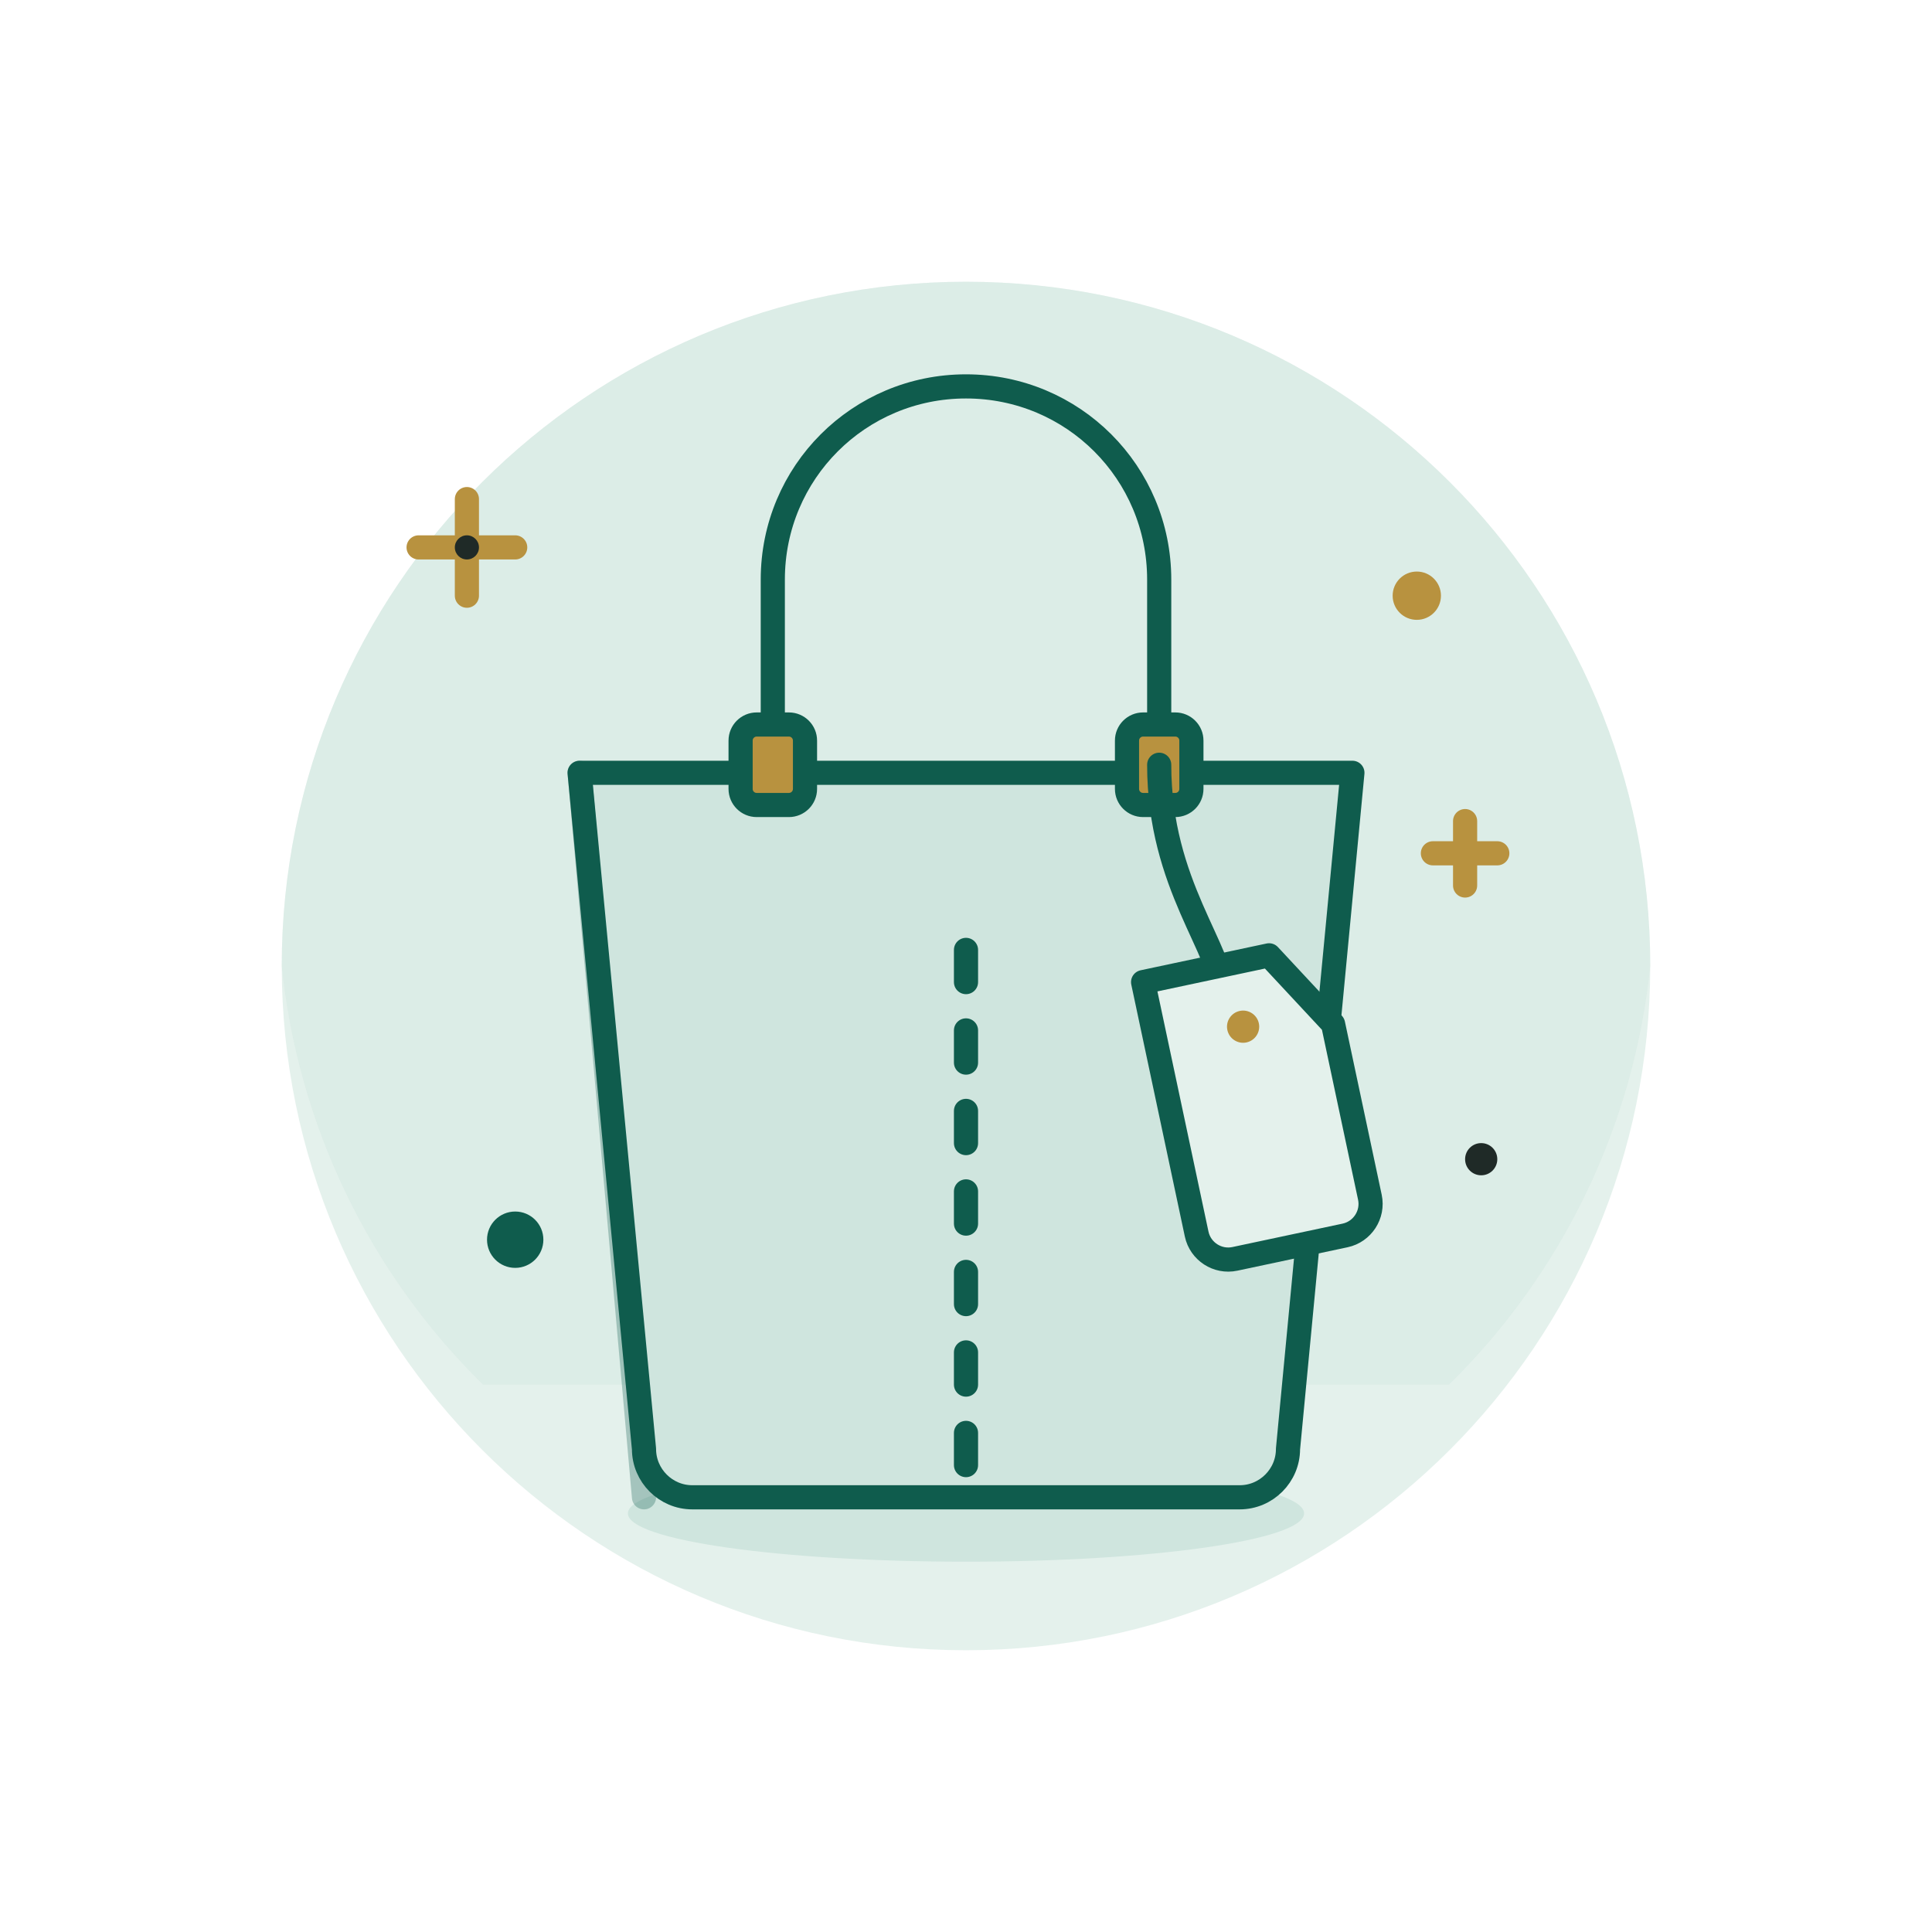
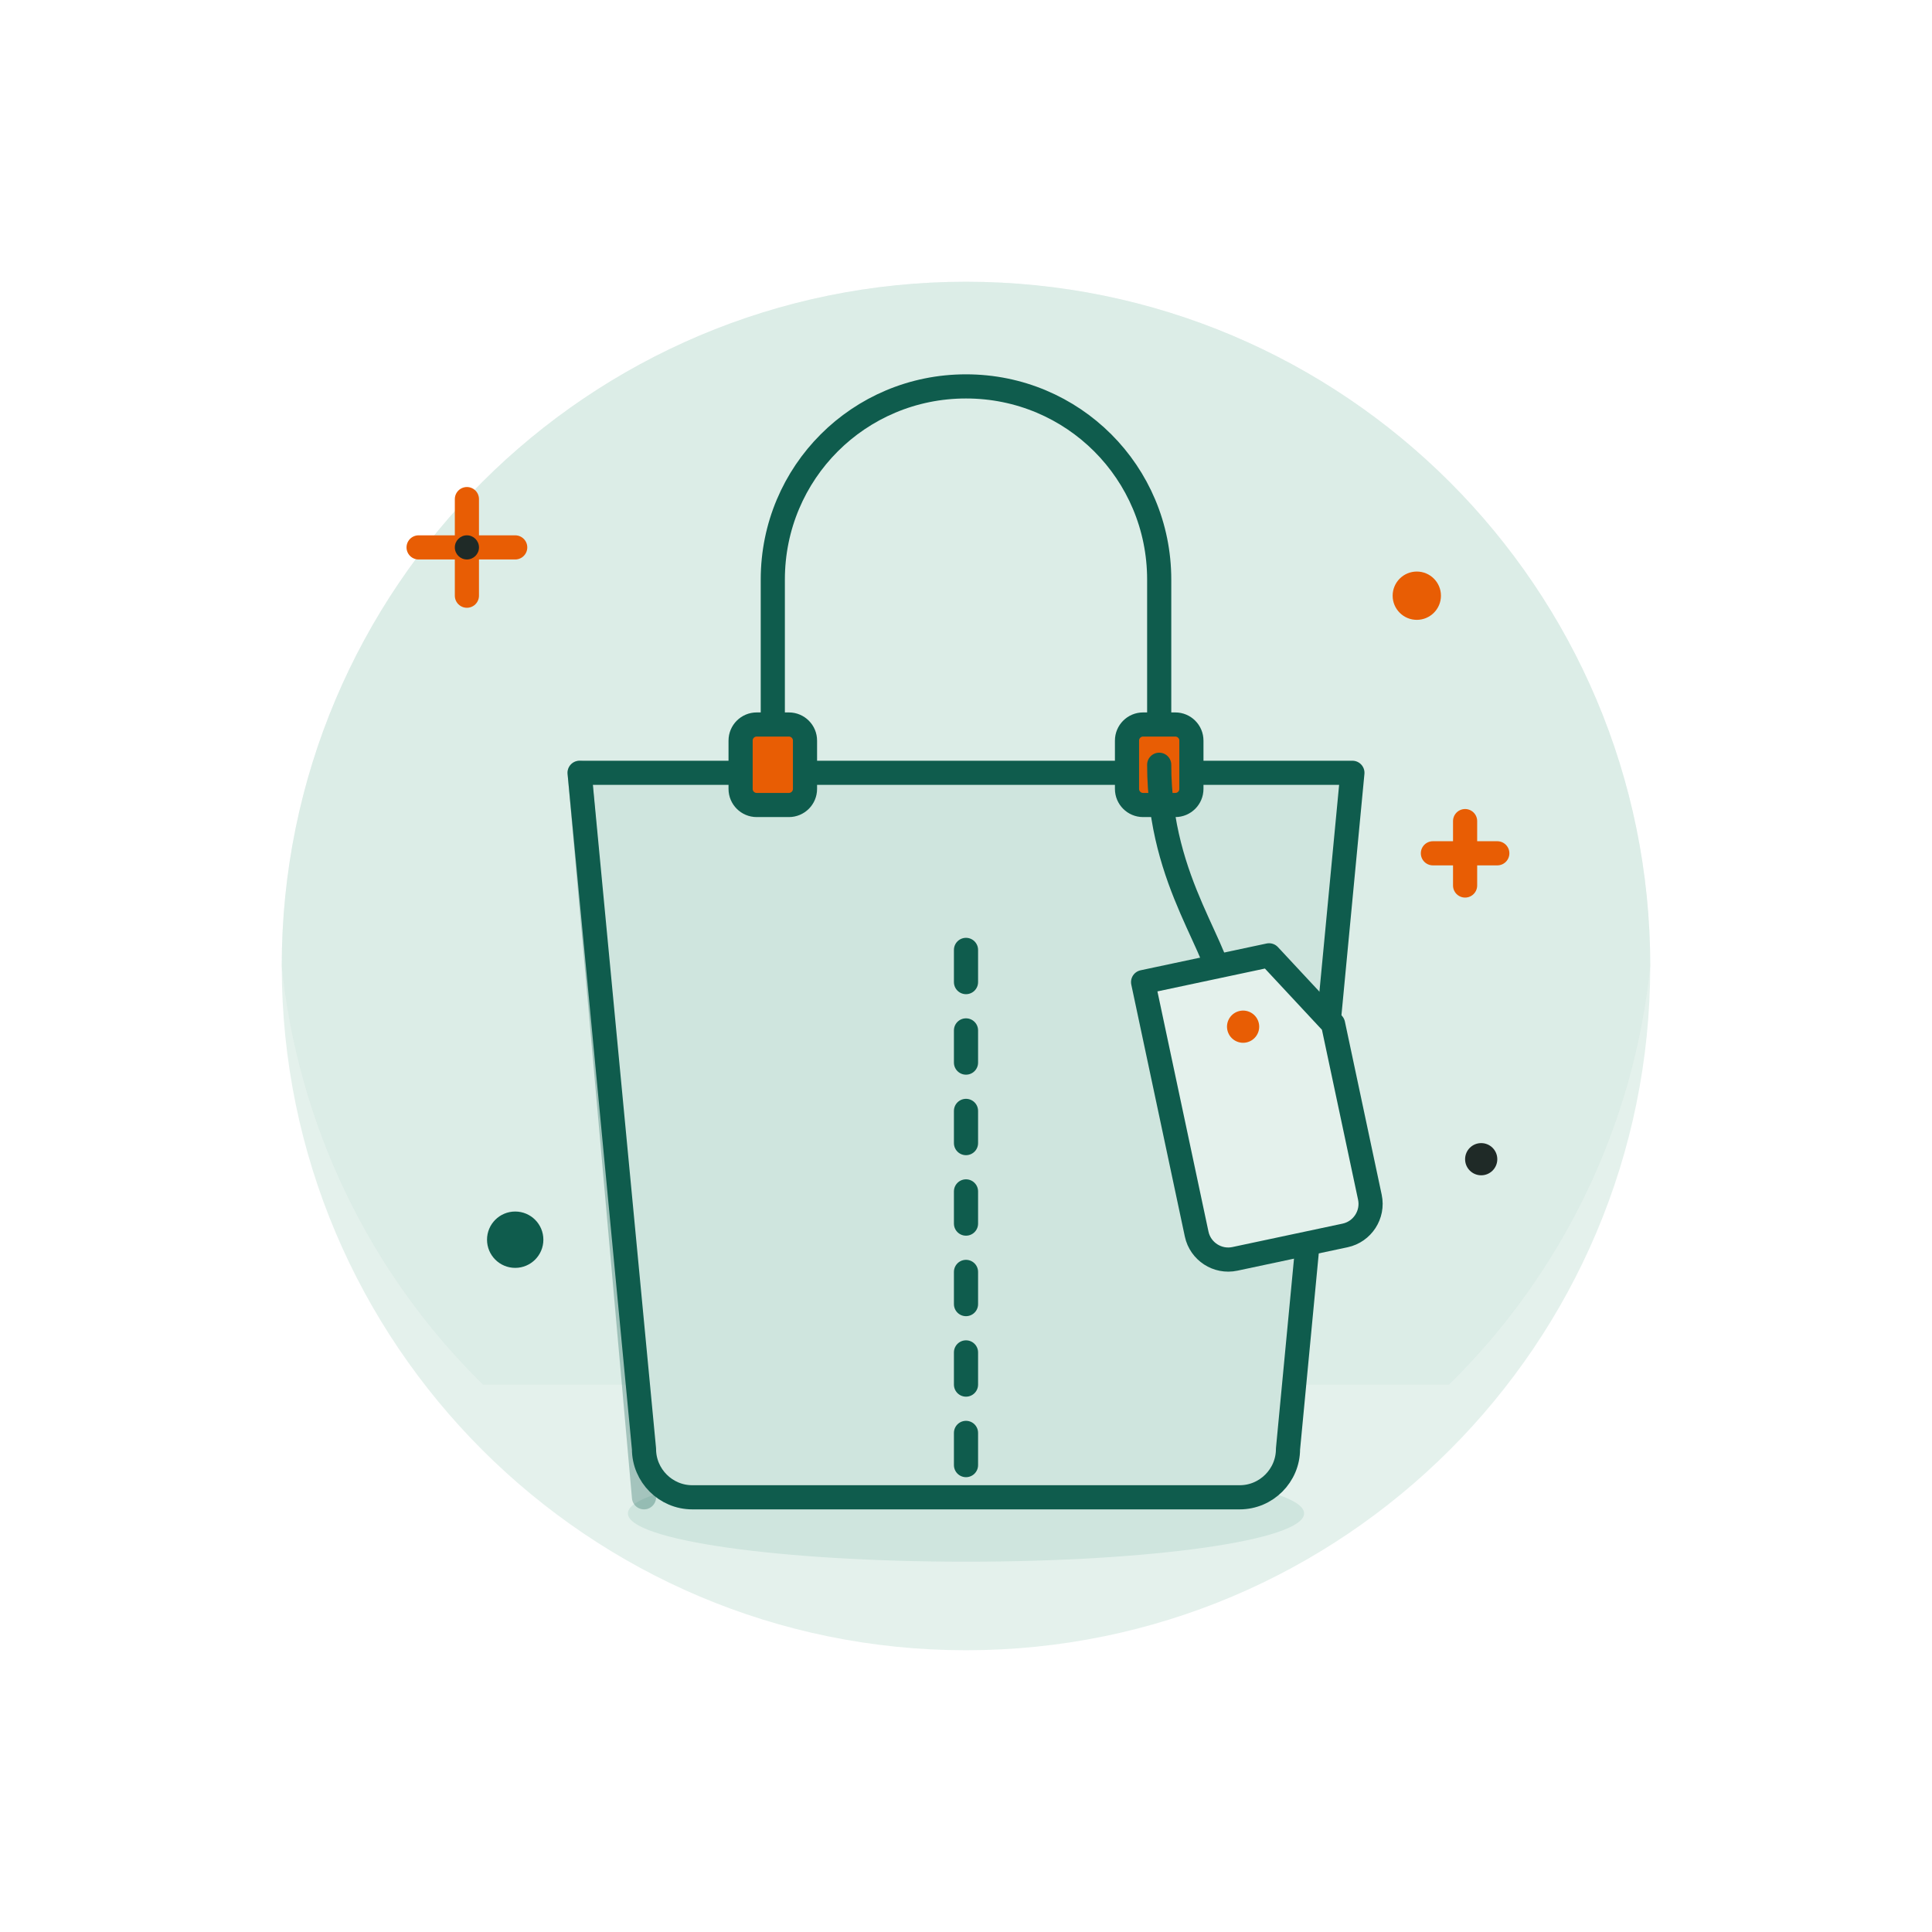
<svg xmlns="http://www.w3.org/2000/svg" viewBox="0 0 240 240" width="100%" height="100%">
  <circle cx="120" cy="120" r="85" fill="#E4F1EC" />
  <path d="M120,35 A85,85 0 0,1 205,120 A85,85 0 0,1 180,172 L60,172 A85,85 0 0,1 35,120 A85,85 0 0,1 120,35 Z" fill="#CFE5DE" opacity="0.4" />
  <ellipse cx="120" cy="188" rx="42" ry="6" fill="#CFE5DE" />
  <path d="M72,96 L168,96 L160,180 C160,183.3 157.3,186 154,186 L86,186 C82.7,186 80,183.3 80,180 Z" fill="#CFE5DE" stroke="#0F5C4D" stroke-width="3" stroke-linecap="round" stroke-linejoin="round" />
  <path d="M72,96 L80,186" stroke="#0F5C4D" stroke-width="3" stroke-linecap="round" stroke-linejoin="round" opacity="0.3" />
  <path d="M120,118 L120,186" stroke="#0F5C4D" stroke-width="3" stroke-linecap="round" stroke-dasharray="4 6" />
  <path d="M96,96 L96,72 C96,58.7 106.7,48 120,48 C133.3,48 144,58.7 144,72 L144,96" fill="none" stroke="#0F5C4D" stroke-width="3" stroke-linecap="round" stroke-linejoin="round" />
-   <rect x="92" y="90" width="8" height="10" rx="2" fill="#B8923F" stroke="#0F5C4D" stroke-width="3" stroke-linecap="round" stroke-linejoin="round" />
-   <rect x="140" y="90" width="8" height="10" rx="2" fill="#B8923F" stroke="#0F5C4D" stroke-width="3" stroke-linecap="round" stroke-linejoin="round" />
+   <rect x="92" y="90" width="8" height="10" rx="2" fill="#E85D04" stroke="#0F5C4D" stroke-width="3" stroke-linecap="round" stroke-linejoin="round" />
+   <rect x="140" y="90" width="8" height="10" rx="2" fill="#E85D04" stroke="#0F5C4D" stroke-width="3" stroke-linecap="round" stroke-linejoin="round" />
  <path d="M144,95 C144,110 152,118 152,124" fill="none" stroke="#0F5C4D" stroke-width="3" stroke-linecap="round" />
  <g transform="translate(142, 122) rotate(-12)">
    <path d="M0,0 L16,0 L22,10 L22,32 C22,34.2 20.2,36 18,36 L4,36 C1.8,36 0,34.2 0,32 Z" fill="#E4F1EC" stroke="#0F5C4D" stroke-width="3" stroke-linecap="round" stroke-linejoin="round" />
-     <circle cx="11" cy="8" r="2" fill="#B8923F" />
+     <circle cx="11" cy="8" r="2" fill="#E85D04" />
  </g>
-   <path d="M58,62 L58,74 M52,68 L64,68" stroke="#B8923F" stroke-width="3" stroke-linecap="round" />
+   <path d="M58,62 L58,74 M52,68 L64,68" stroke="#E85D04" stroke-width="3" stroke-linecap="round" />
  <circle cx="58" cy="68" r="1.5" fill="#1F2A27" />
-   <path d="M182,102 L182,110 M178,106 L186,106" stroke="#B8923F" stroke-width="3" stroke-linecap="round" />
-   <circle cx="176" cy="74" r="3" fill="#B8923F" />
+   <path d="M182,102 L182,110 M178,106 L186,106" stroke="#E85D04" stroke-width="3" stroke-linecap="round" />
+   <circle cx="176" cy="74" r="3" fill="#E85D04" />
  <circle cx="64" cy="154" r="3.5" fill="#0F5C4D" />
  <circle cx="184" cy="144" r="2" fill="#1F2A27" />
</svg>
